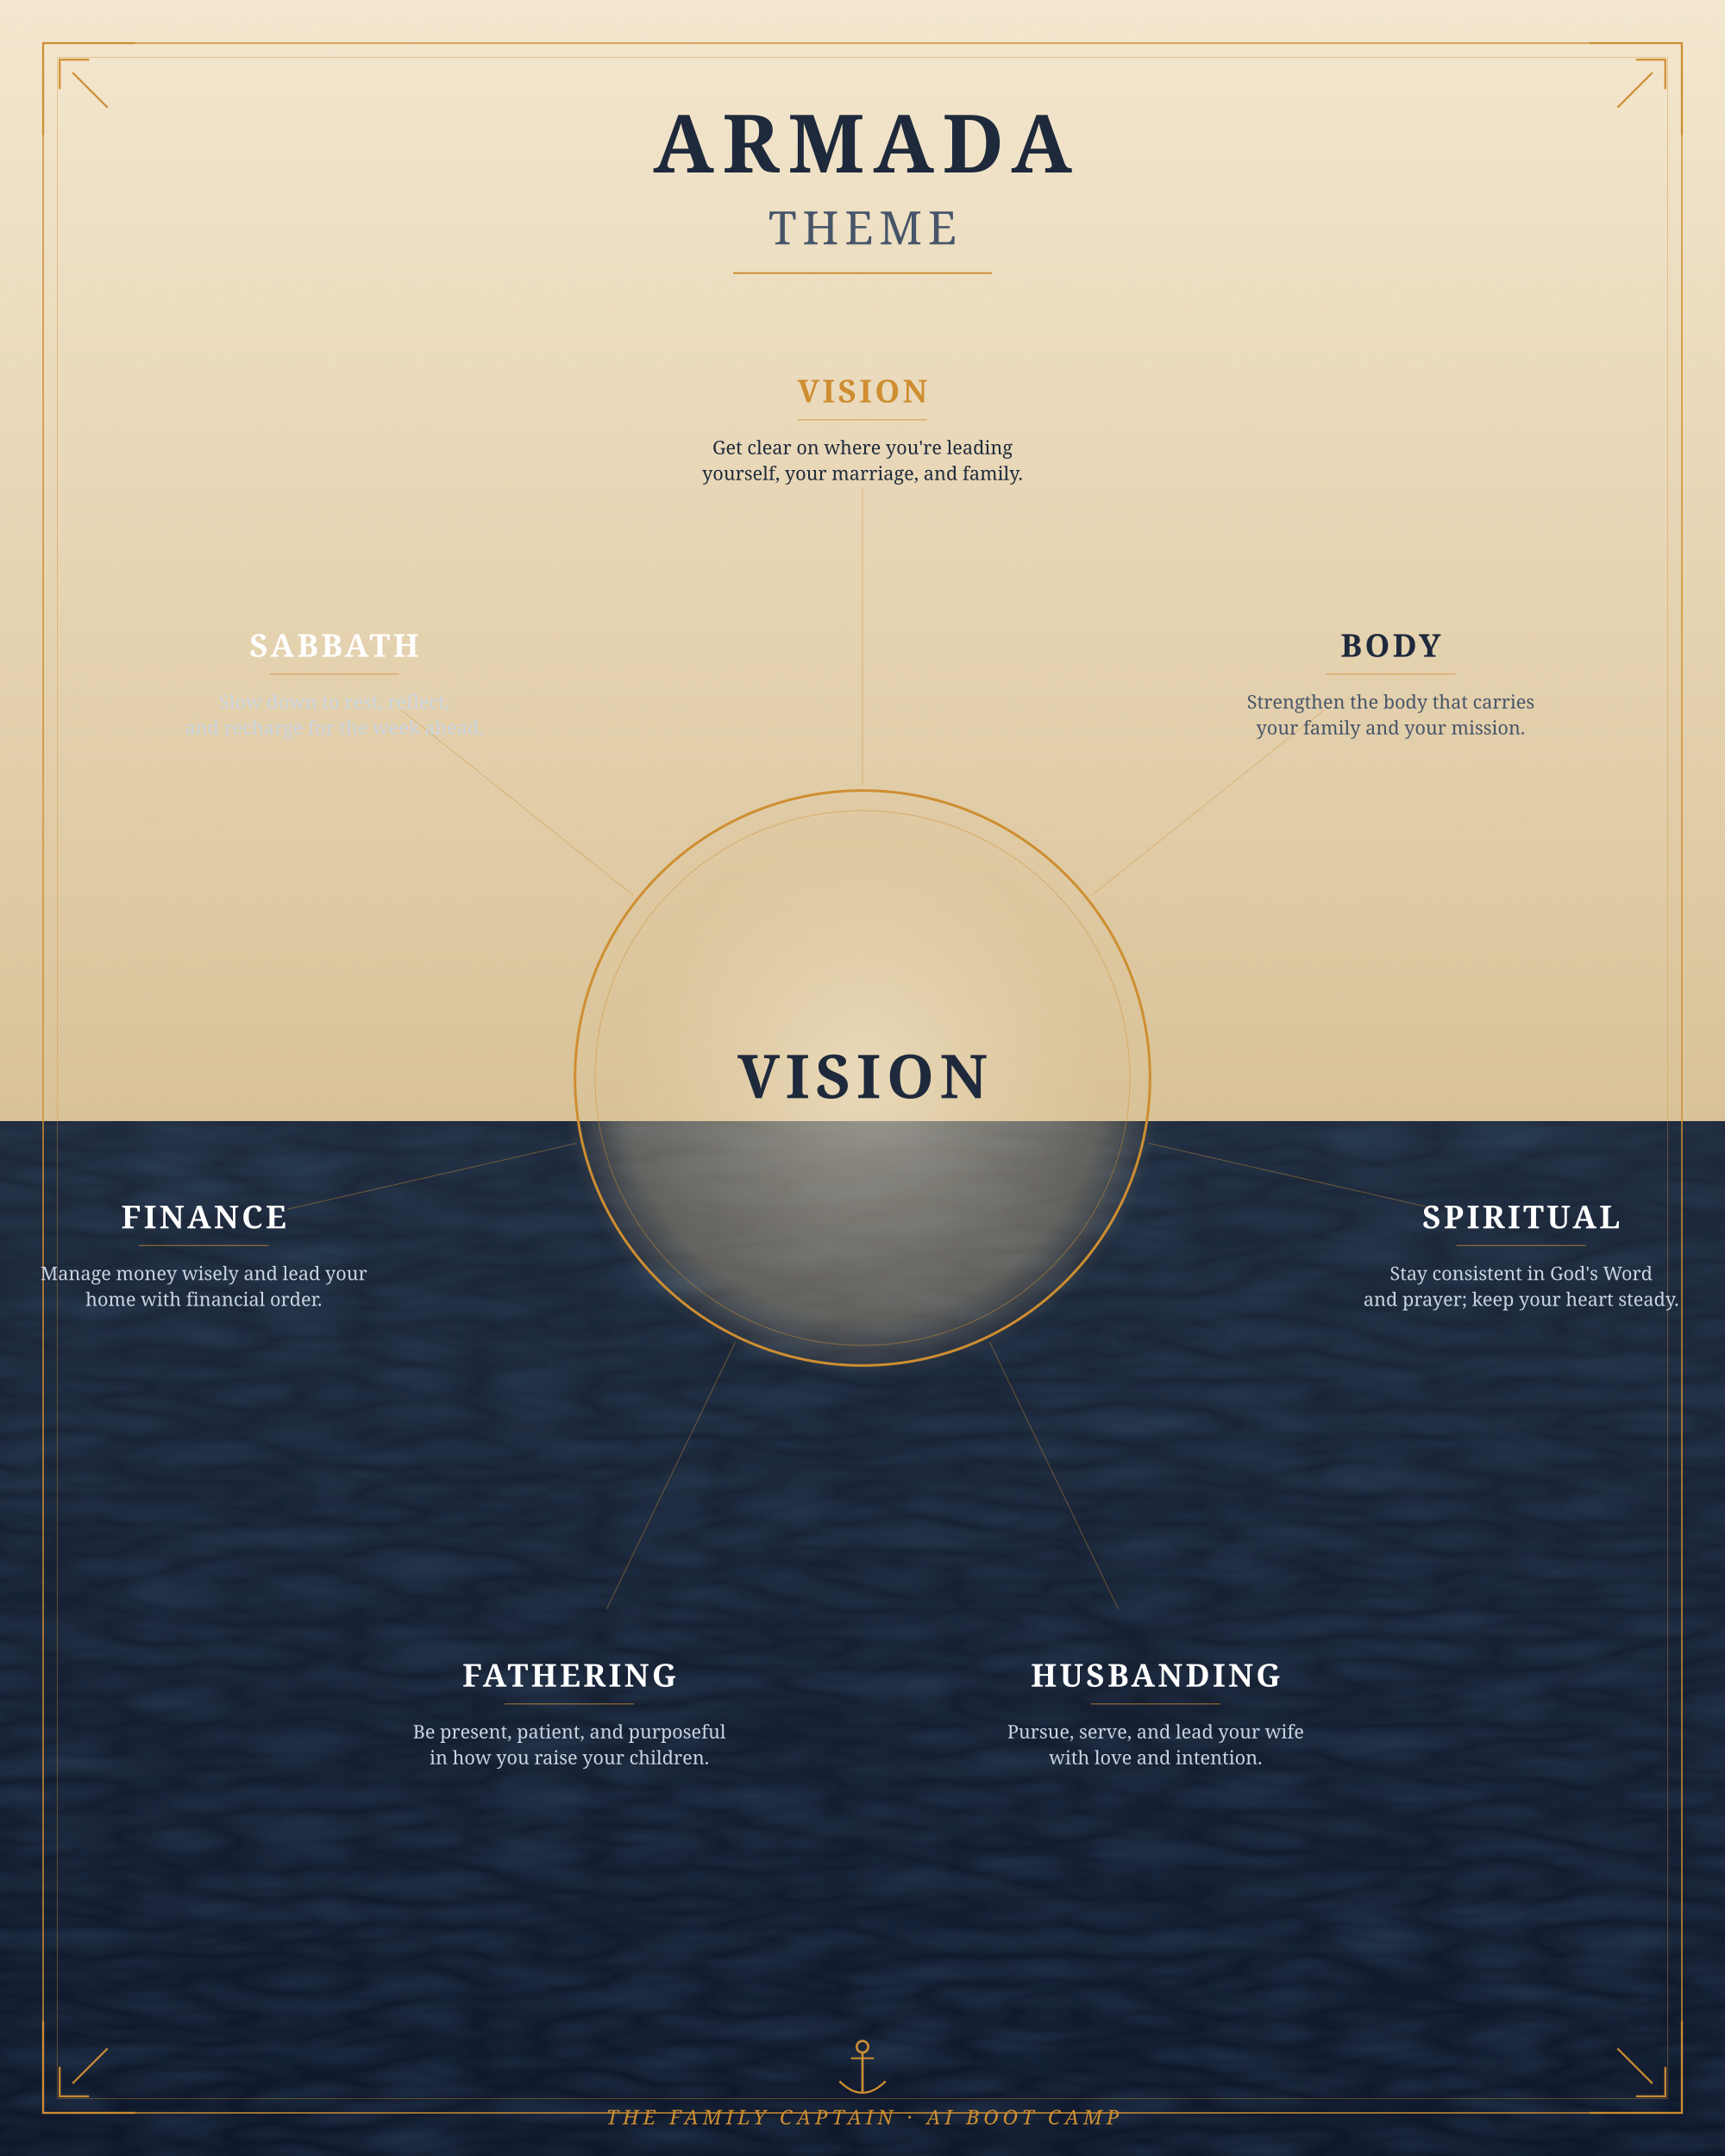
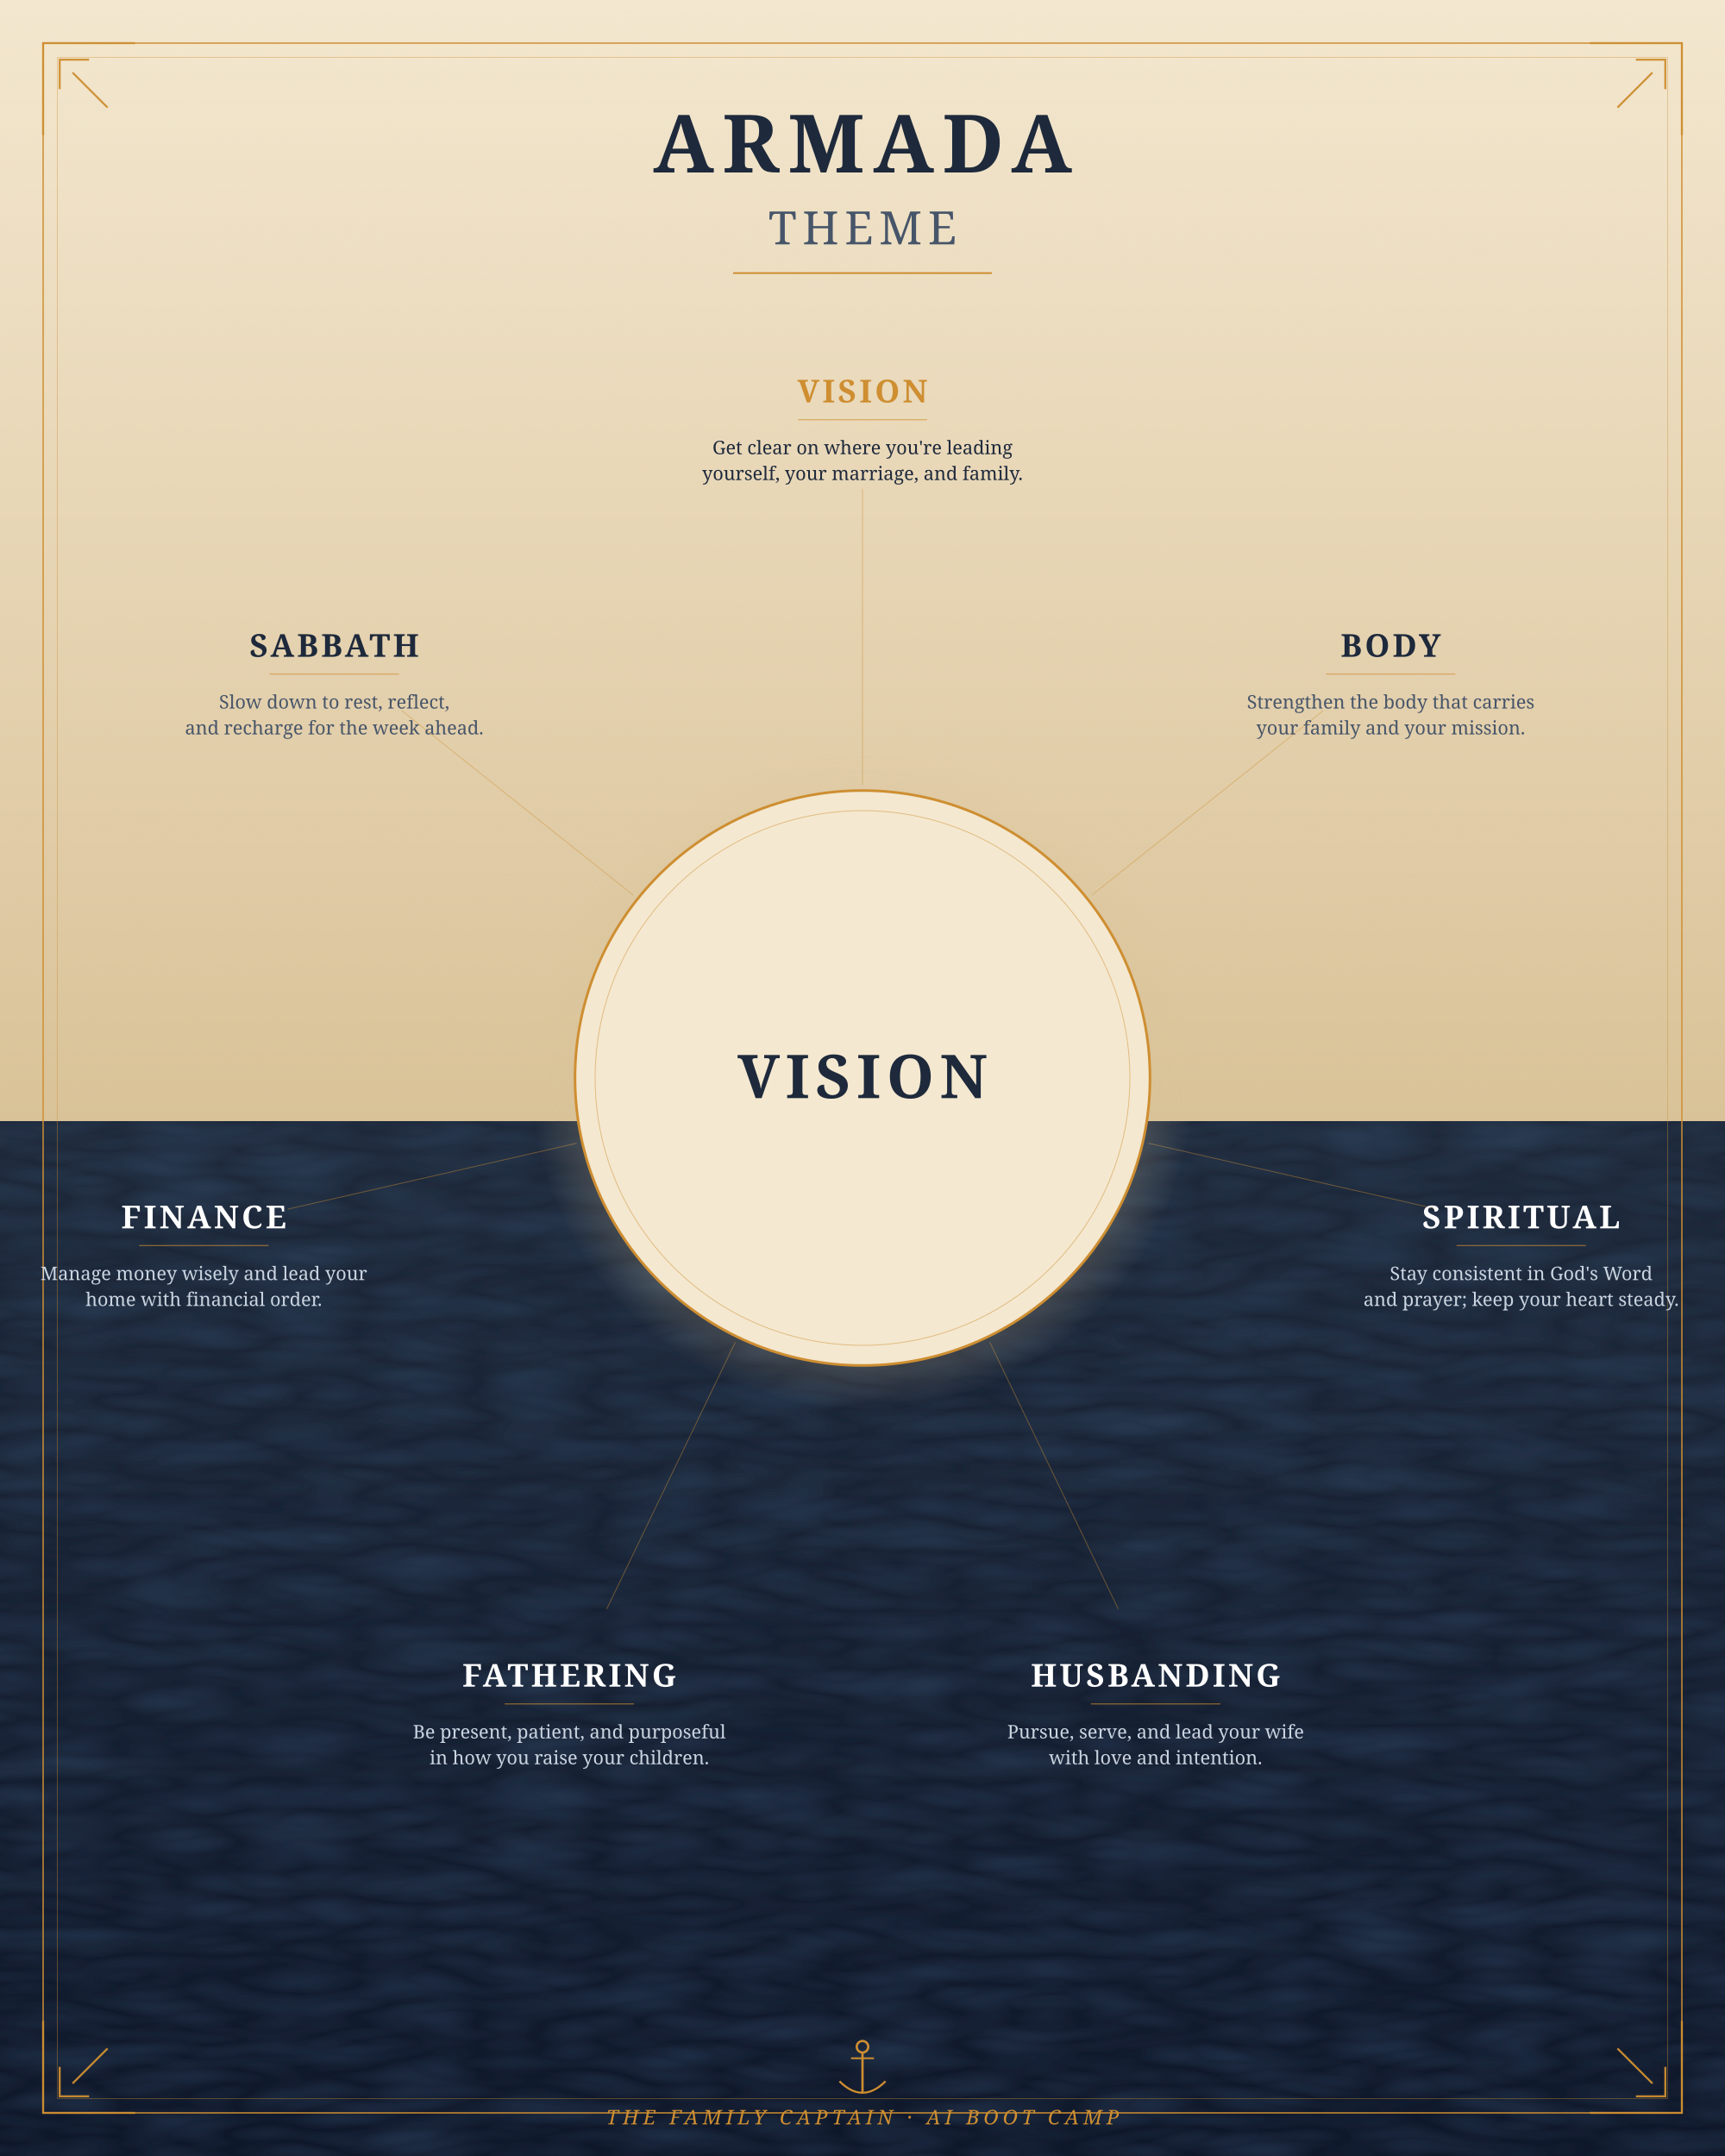
<svg xmlns="http://www.w3.org/2000/svg" viewBox="0 0 1200 1500" role="img" aria-label="The Family Captain · Armada Theme · 7-week framework">
  <defs>
    <linearGradient id="parchment" x1="0" y1="0" x2="0" y2="1">
      <stop offset="0%" stop-color="#F4E8D0" />
      <stop offset="100%" stop-color="#D9C297" />
    </linearGradient>
    <linearGradient id="ocean" x1="0" y1="0" x2="0" y2="1">
      <stop offset="0%" stop-color="#1E293B" />
      <stop offset="100%" stop-color="#0F172A" />
    </linearGradient>
    <radialGradient id="centerGlow" cx="50%" cy="50%" r="50%">
      <stop offset="0%" stop-color="#F4E8D0" stop-opacity="1" />
      <stop offset="80%" stop-color="#D9C297" stop-opacity="0.6" />
      <stop offset="100%" stop-color="#D9C297" stop-opacity="0" />
    </radialGradient>
    <filter id="grain">
      <feTurbulence type="fractalNoise" baseFrequency="0.9" numOctaves="2" stitchTiles="stitch" />
      <feColorMatrix values="0 0 0 0 0.7   0 0 0 0 0.6   0 0 0 0 0.45   0 0 0 0.06 0" />
      <feComposite operator="in" in2="SourceGraphic" />
    </filter>
    <filter id="waves">
      <feTurbulence type="turbulence" baseFrequency="0.012 0.05" numOctaves="2" seed="3" />
      <feColorMatrix values="0 0 0 0 0.05   0 0 0 0 0.12   0 0 0 0 0.22   0 0 0 0.4 0" />
      <feComposite operator="in" in2="SourceGraphic" />
    </filter>
  </defs>
  <rect width="1200" height="780.0" fill="url(#parchment)" />
  <rect y="780.0" width="1200" height="720.0" fill="url(#ocean)" />
  <rect width="1200" height="780.0" filter="url(#grain)" />
  <rect y="780.0" width="1200" height="720.0" filter="url(#waves)" />
  <rect x="30" y="30" width="1140" height="1440" fill="none" stroke="#CE8E31" stroke-width="1.0" opacity="0.9" />
  <rect x="40" y="40" width="1120" height="1420" fill="none" stroke="#CE8E31" stroke-width="0.4" opacity="0.6" />
  <g stroke="#CE8E31" stroke-width="1.4" fill="none" opacity="0.95">
    <path d="M 30,94 L 30,30 L 94,30" />
    <path d="M 41.52,62.0 L 41.52,41.52 L 62.0,41.52" />
    <line x1="50.48" y1="50.48" x2="74.8" y2="74.8" />
  </g>
  <g stroke="#CE8E31" stroke-width="1.4" fill="none" opacity="0.95">
    <path d="M 1170,94 L 1170,30 L 1106,30" />
    <path d="M 1158.48,62.0 L 1158.48,41.52 L 1138.0,41.52" />
    <line x1="1149.52" y1="50.48" x2="1125.2" y2="74.8" />
  </g>
  <g stroke="#CE8E31" stroke-width="1.4" fill="none" opacity="0.95">
    <path d="M 30,1406 L 30,1470 L 94,1470" />
    <path d="M 41.52,1438.0 L 41.52,1458.48 L 62.0,1458.48" />
    <line x1="50.48" y1="1449.52" x2="74.8" y2="1425.2" />
  </g>
  <g stroke="#CE8E31" stroke-width="1.4" fill="none" opacity="0.95">
    <path d="M 1170,1406 L 1170,1470 L 1106,1470" />
    <path d="M 1158.48,1438.0 L 1158.48,1458.48 L 1138.0,1458.48" />
    <line x1="1149.52" y1="1449.52" x2="1125.2" y2="1425.2" />
  </g>
  <text x="600.0" y="120" text-anchor="middle" font-family="Georgia, serif" font-size="56" font-weight="700" fill="#1E293B" letter-spacing="6">ARMADA</text>
  <text x="600.0" y="170" text-anchor="middle" font-family="Georgia, serif" font-size="32" font-weight="500" fill="#475569" letter-spacing="4">THEME</text>
  <line x1="510.0" y1="190" x2="690.0" y2="190" stroke="#CE8E31" stroke-width="1.2" />
  <line x1="600.0" y1="546.0" x2="600.0" y2="340.0" stroke="#CE8E31" stroke-width="0.6" opacity="0.45" />
  <line x1="759.494" y1="622.808" x2="920.551" y2="494.369" stroke="#CE8E31" stroke-width="0.6" opacity="0.45" />
  <line x1="798.885" y1="795.394" x2="999.72" y2="841.234" stroke="#CE8E31" stroke-width="0.6" opacity="0.45" />
  <line x1="688.512" y1="933.798" x2="777.892" y2="1119.397" stroke="#CE8E31" stroke-width="0.6" opacity="0.45" />
  <line x1="511.488" y1="933.798" x2="422.108" y2="1119.397" stroke="#CE8E31" stroke-width="0.6" opacity="0.45" />
  <line x1="401.115" y1="795.394" x2="200.28" y2="841.234" stroke="#CE8E31" stroke-width="0.6" opacity="0.45" />
  <line x1="440.506" y1="622.808" x2="279.449" y2="494.369" stroke="#CE8E31" stroke-width="0.6" opacity="0.45" />
-   <circle cx="600.0" cy="750.0" r="210" fill="url(#centerGlow)" opacity="0.6" />
-   <circle cx="600.0" cy="750.0" r="200" fill="none" stroke="#CE8E31" stroke-width="1.8" />
+   <circle cx="600.0" cy="750.0" r="230" fill="url(#centerGlow)" opacity="0.45" />
+   <circle cx="600.0" cy="750.0" r="200" fill="#F4E8D0" stroke="#CE8E31" stroke-width="1.8" />
  <circle cx="600.0" cy="750.0" r="186" fill="none" stroke="#CE8E31" stroke-width="0.6" opacity="0.5" />
  <text x="600.0" y="764.0" text-anchor="middle" font-family="Georgia, serif" font-size="42" font-weight="700" fill="#1E293B" letter-spacing="4">VISION</text>
  <g>
    <text x="600.0" y="280.0" text-anchor="middle" font-family="Georgia, serif" font-size="22" font-weight="700" letter-spacing="2" fill="#CE8E31">VISION</text>
    <line x1="555.0" y1="292.0" x2="645.0" y2="292.0" stroke="#CE8E31" stroke-width="0.8" opacity="0.6" />
    <text x="600.0" y="316.0" text-anchor="middle" font-family="Georgia, serif" font-size="13" fill="#1E293B">Get clear on where you're leading</text>
    <text x="600.0" y="334.0" text-anchor="middle" font-family="Georgia, serif" font-size="13" fill="#1E293B">yourself, your marriage, and family.</text>
  </g>
  <g>
    <text x="967.461" y="456.96" text-anchor="middle" font-family="Georgia, serif" font-size="22" font-weight="700" letter-spacing="2" fill="#1E293B">BODY</text>
    <line x1="922.461" y1="468.96" x2="1012.461" y2="468.96" stroke="#CE8E31" stroke-width="0.8" opacity="0.6" />
    <text x="967.461" y="492.96" text-anchor="middle" font-family="Georgia, serif" font-size="13" fill="#475569">Strengthen the body that carries</text>
    <text x="967.461" y="510.96" text-anchor="middle" font-family="Georgia, serif" font-size="13" fill="#475569">your family and your mission.</text>
  </g>
  <g>
    <text x="1058.216" y="854.585" text-anchor="middle" font-family="Georgia, serif" font-size="22" font-weight="700" letter-spacing="2" fill="#FFFFFF">SPIRITUAL</text>
    <line x1="1013.216" y1="866.585" x2="1103.216" y2="866.585" stroke="#CE8E31" stroke-width="0.8" opacity="0.6" />
    <text x="1058.216" y="890.585" text-anchor="middle" font-family="Georgia, serif" font-size="13" fill="#CBD5E1">Stay consistent in God's Word</text>
    <text x="1058.216" y="908.585" text-anchor="middle" font-family="Georgia, serif" font-size="13" fill="#CBD5E1">and prayer; keep your heart steady.</text>
  </g>
  <g>
    <text x="803.925" y="1173.455" text-anchor="middle" font-family="Georgia, serif" font-size="22" font-weight="700" letter-spacing="2" fill="#FFFFFF">HUSBANDING</text>
    <line x1="758.925" y1="1185.455" x2="848.925" y2="1185.455" stroke="#CE8E31" stroke-width="0.8" opacity="0.6" />
    <text x="803.925" y="1209.455" text-anchor="middle" font-family="Georgia, serif" font-size="13" fill="#CBD5E1">Pursue, serve, and lead your wife</text>
    <text x="803.925" y="1227.455" text-anchor="middle" font-family="Georgia, serif" font-size="13" fill="#CBD5E1">with love and intention.</text>
  </g>
  <g>
    <text x="396.075" y="1173.455" text-anchor="middle" font-family="Georgia, serif" font-size="22" font-weight="700" letter-spacing="2" fill="#FFFFFF">FATHERING</text>
    <line x1="351.075" y1="1185.455" x2="441.075" y2="1185.455" stroke="#CE8E31" stroke-width="0.8" opacity="0.6" />
    <text x="396.075" y="1209.455" text-anchor="middle" font-family="Georgia, serif" font-size="13" fill="#CBD5E1">Be present, patient, and purposeful</text>
    <text x="396.075" y="1227.455" text-anchor="middle" font-family="Georgia, serif" font-size="13" fill="#CBD5E1">in how you raise your children.</text>
  </g>
  <g>
    <text x="141.784" y="854.585" text-anchor="middle" font-family="Georgia, serif" font-size="22" font-weight="700" letter-spacing="2" fill="#FFFFFF">FINANCE</text>
    <line x1="96.784" y1="866.585" x2="186.784" y2="866.585" stroke="#CE8E31" stroke-width="0.8" opacity="0.6" />
    <text x="141.784" y="890.585" text-anchor="middle" font-family="Georgia, serif" font-size="13" fill="#CBD5E1">Manage money wisely and lead your</text>
    <text x="141.784" y="908.585" text-anchor="middle" font-family="Georgia, serif" font-size="13" fill="#CBD5E1">home with financial order.</text>
  </g>
  <g>
-     <text x="232.539" y="456.96" text-anchor="middle" font-family="Georgia, serif" font-size="22" font-weight="700" letter-spacing="2" fill="#FFFFFF">SABBATH</text>
+     <text x="232.539" y="456.96" text-anchor="middle" font-family="Georgia, serif" font-size="22" font-weight="700" letter-spacing="2" fill="#1E293B">SABBATH</text>
    <line x1="187.539" y1="468.96" x2="277.539" y2="468.96" stroke="#CE8E31" stroke-width="0.8" opacity="0.6" />
-     <text x="232.539" y="492.96" text-anchor="middle" font-family="Georgia, serif" font-size="13" fill="#CBD5E1">Slow down to rest, reflect,</text>
-     <text x="232.539" y="510.96" text-anchor="middle" font-family="Georgia, serif" font-size="13" fill="#CBD5E1">and recharge for the week ahead.</text>
+     <text x="232.539" y="492.96" text-anchor="middle" font-family="Georgia, serif" font-size="13" fill="#475569">Slow down to rest, reflect,</text>
+     <text x="232.539" y="510.96" text-anchor="middle" font-family="Georgia, serif" font-size="13" fill="#475569">and recharge for the week ahead.</text>
  </g>
  <g stroke="#CE8E31" stroke-width="1.6" fill="none" transform="translate(578.0,1418)">
    <circle cx="22" cy="6" r="4" />
    <line x1="22" y1="10" x2="22" y2="38" />
    <path d="M 6,30 Q 22,46 38,30" stroke-width="1.4" />
    <line x1="14" y1="14" x2="30" y2="14" stroke-width="1.2" />
  </g>
  <text x="600.0" y="1478" text-anchor="middle" font-family="Georgia, serif" font-size="14" fill="#CE8E31" letter-spacing="3" font-style="italic">THE FAMILY CAPTAIN · AI BOOT CAMP</text>
</svg>
